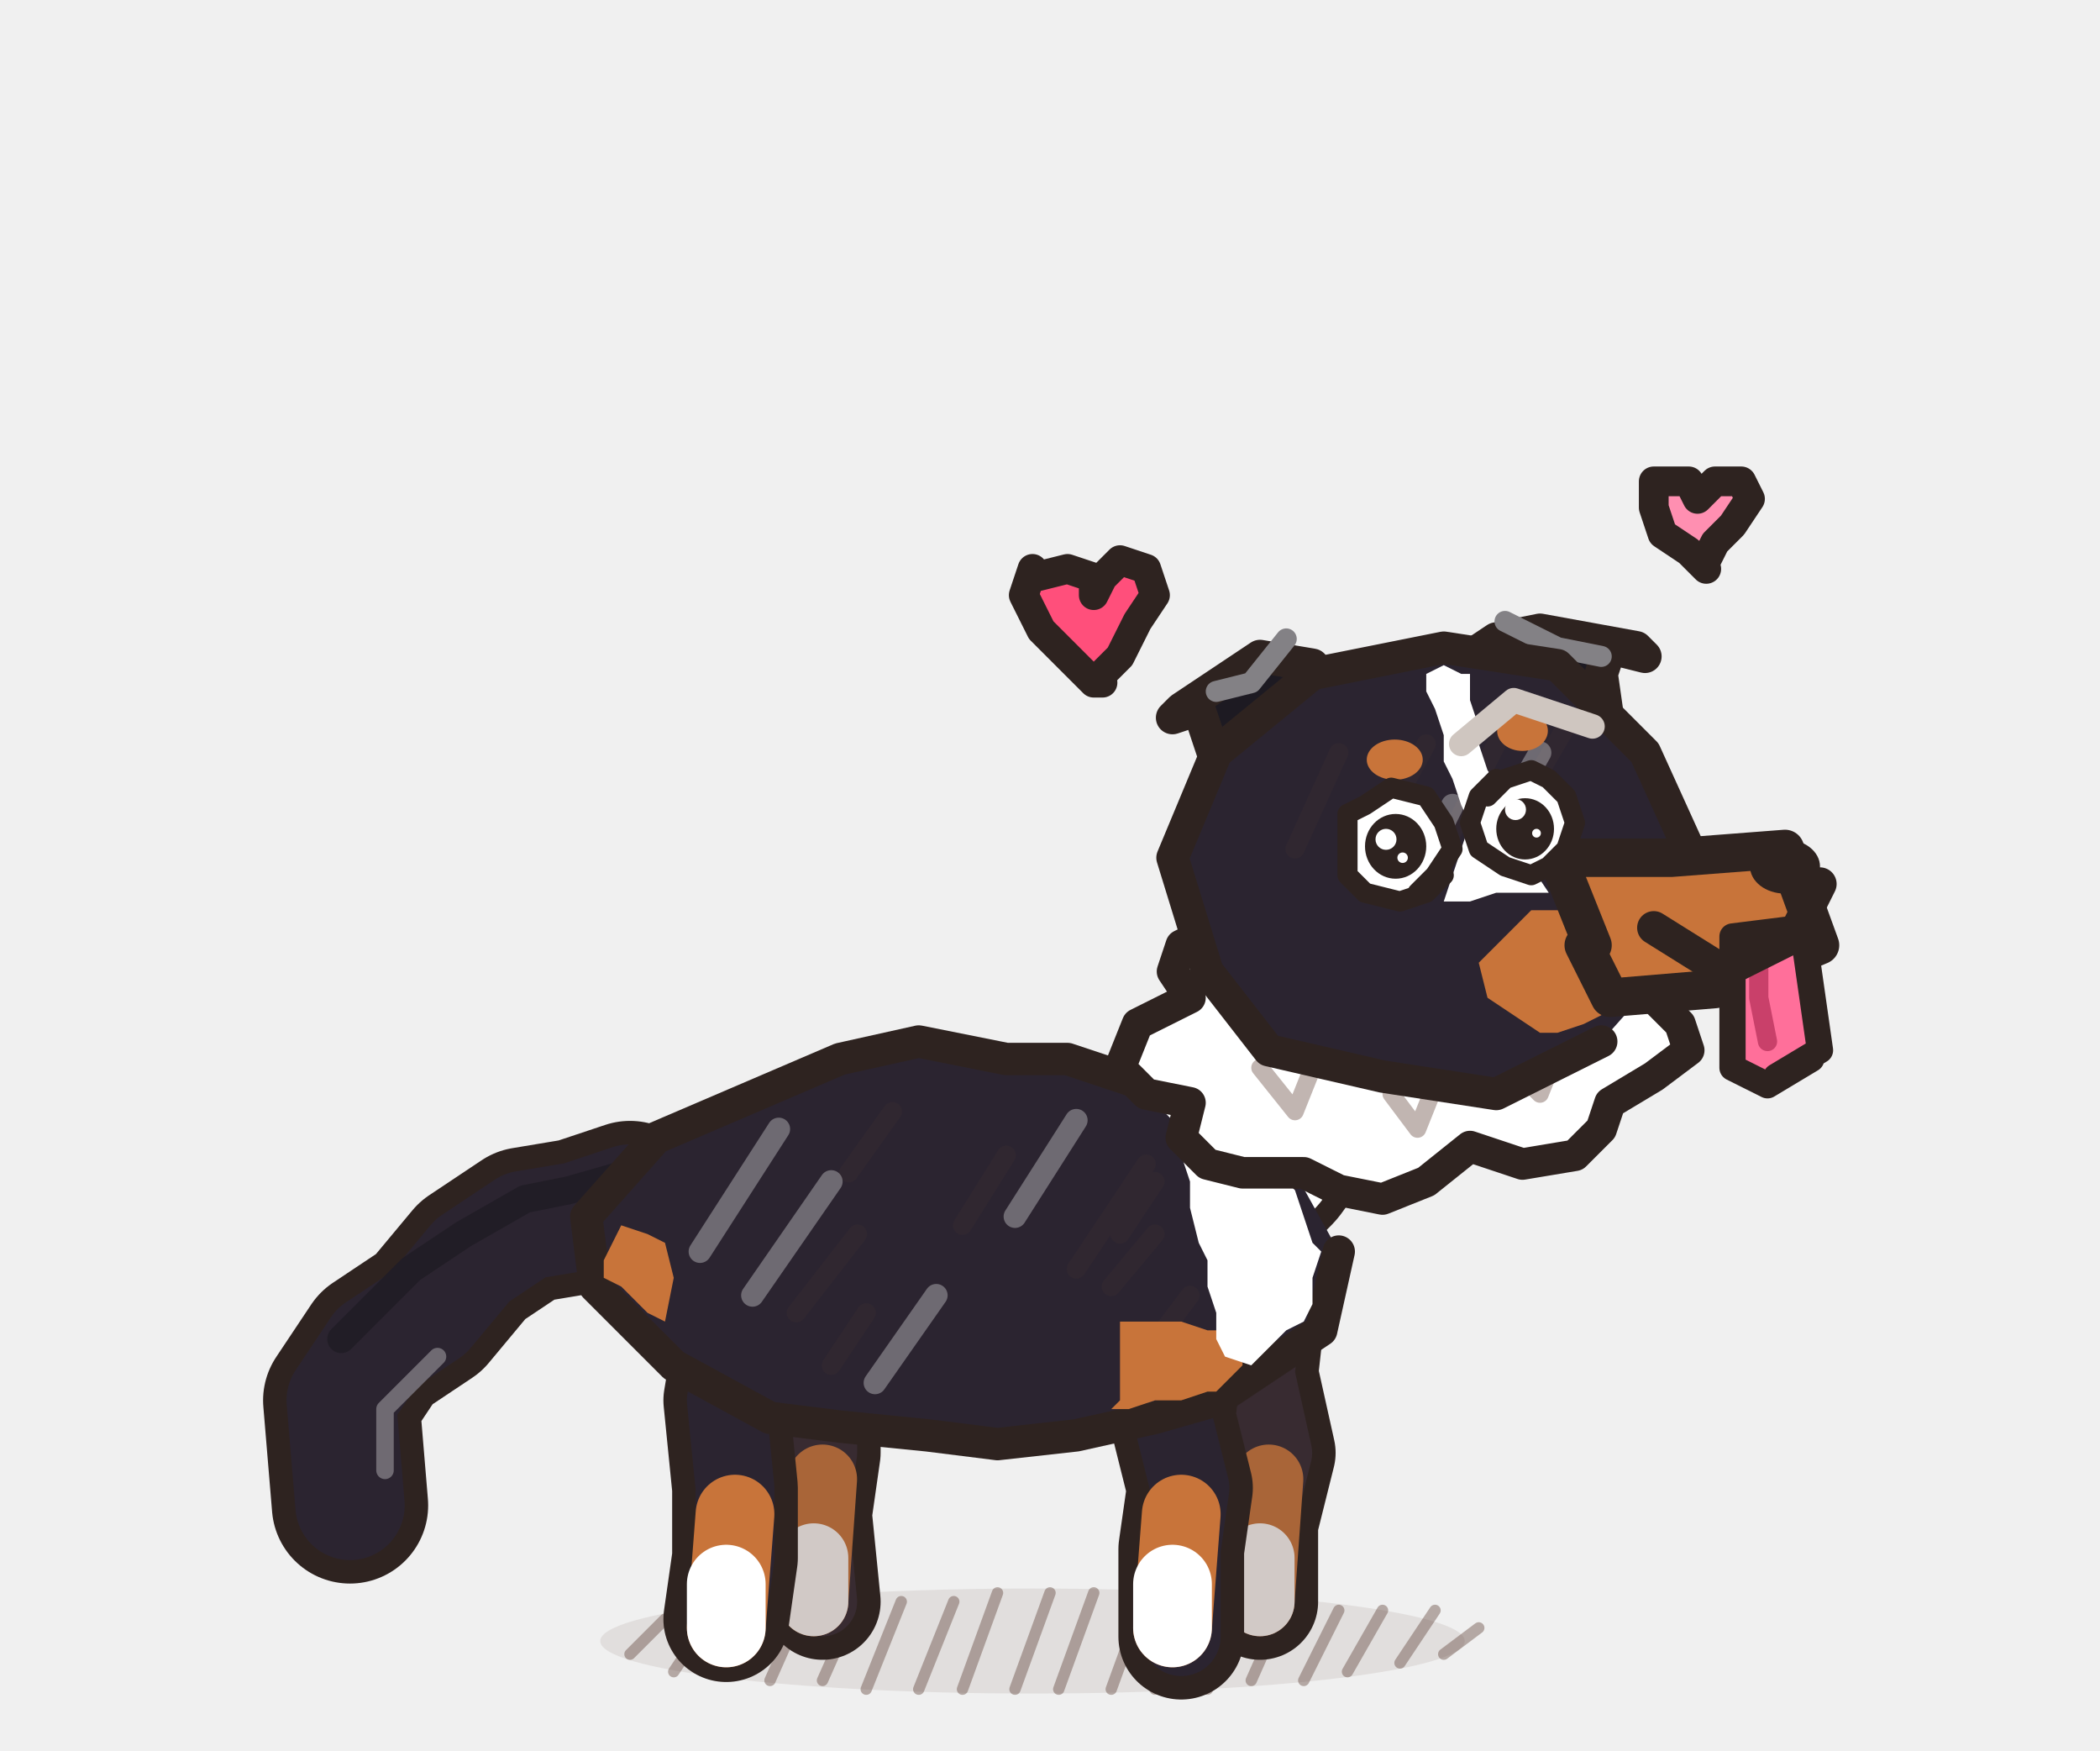
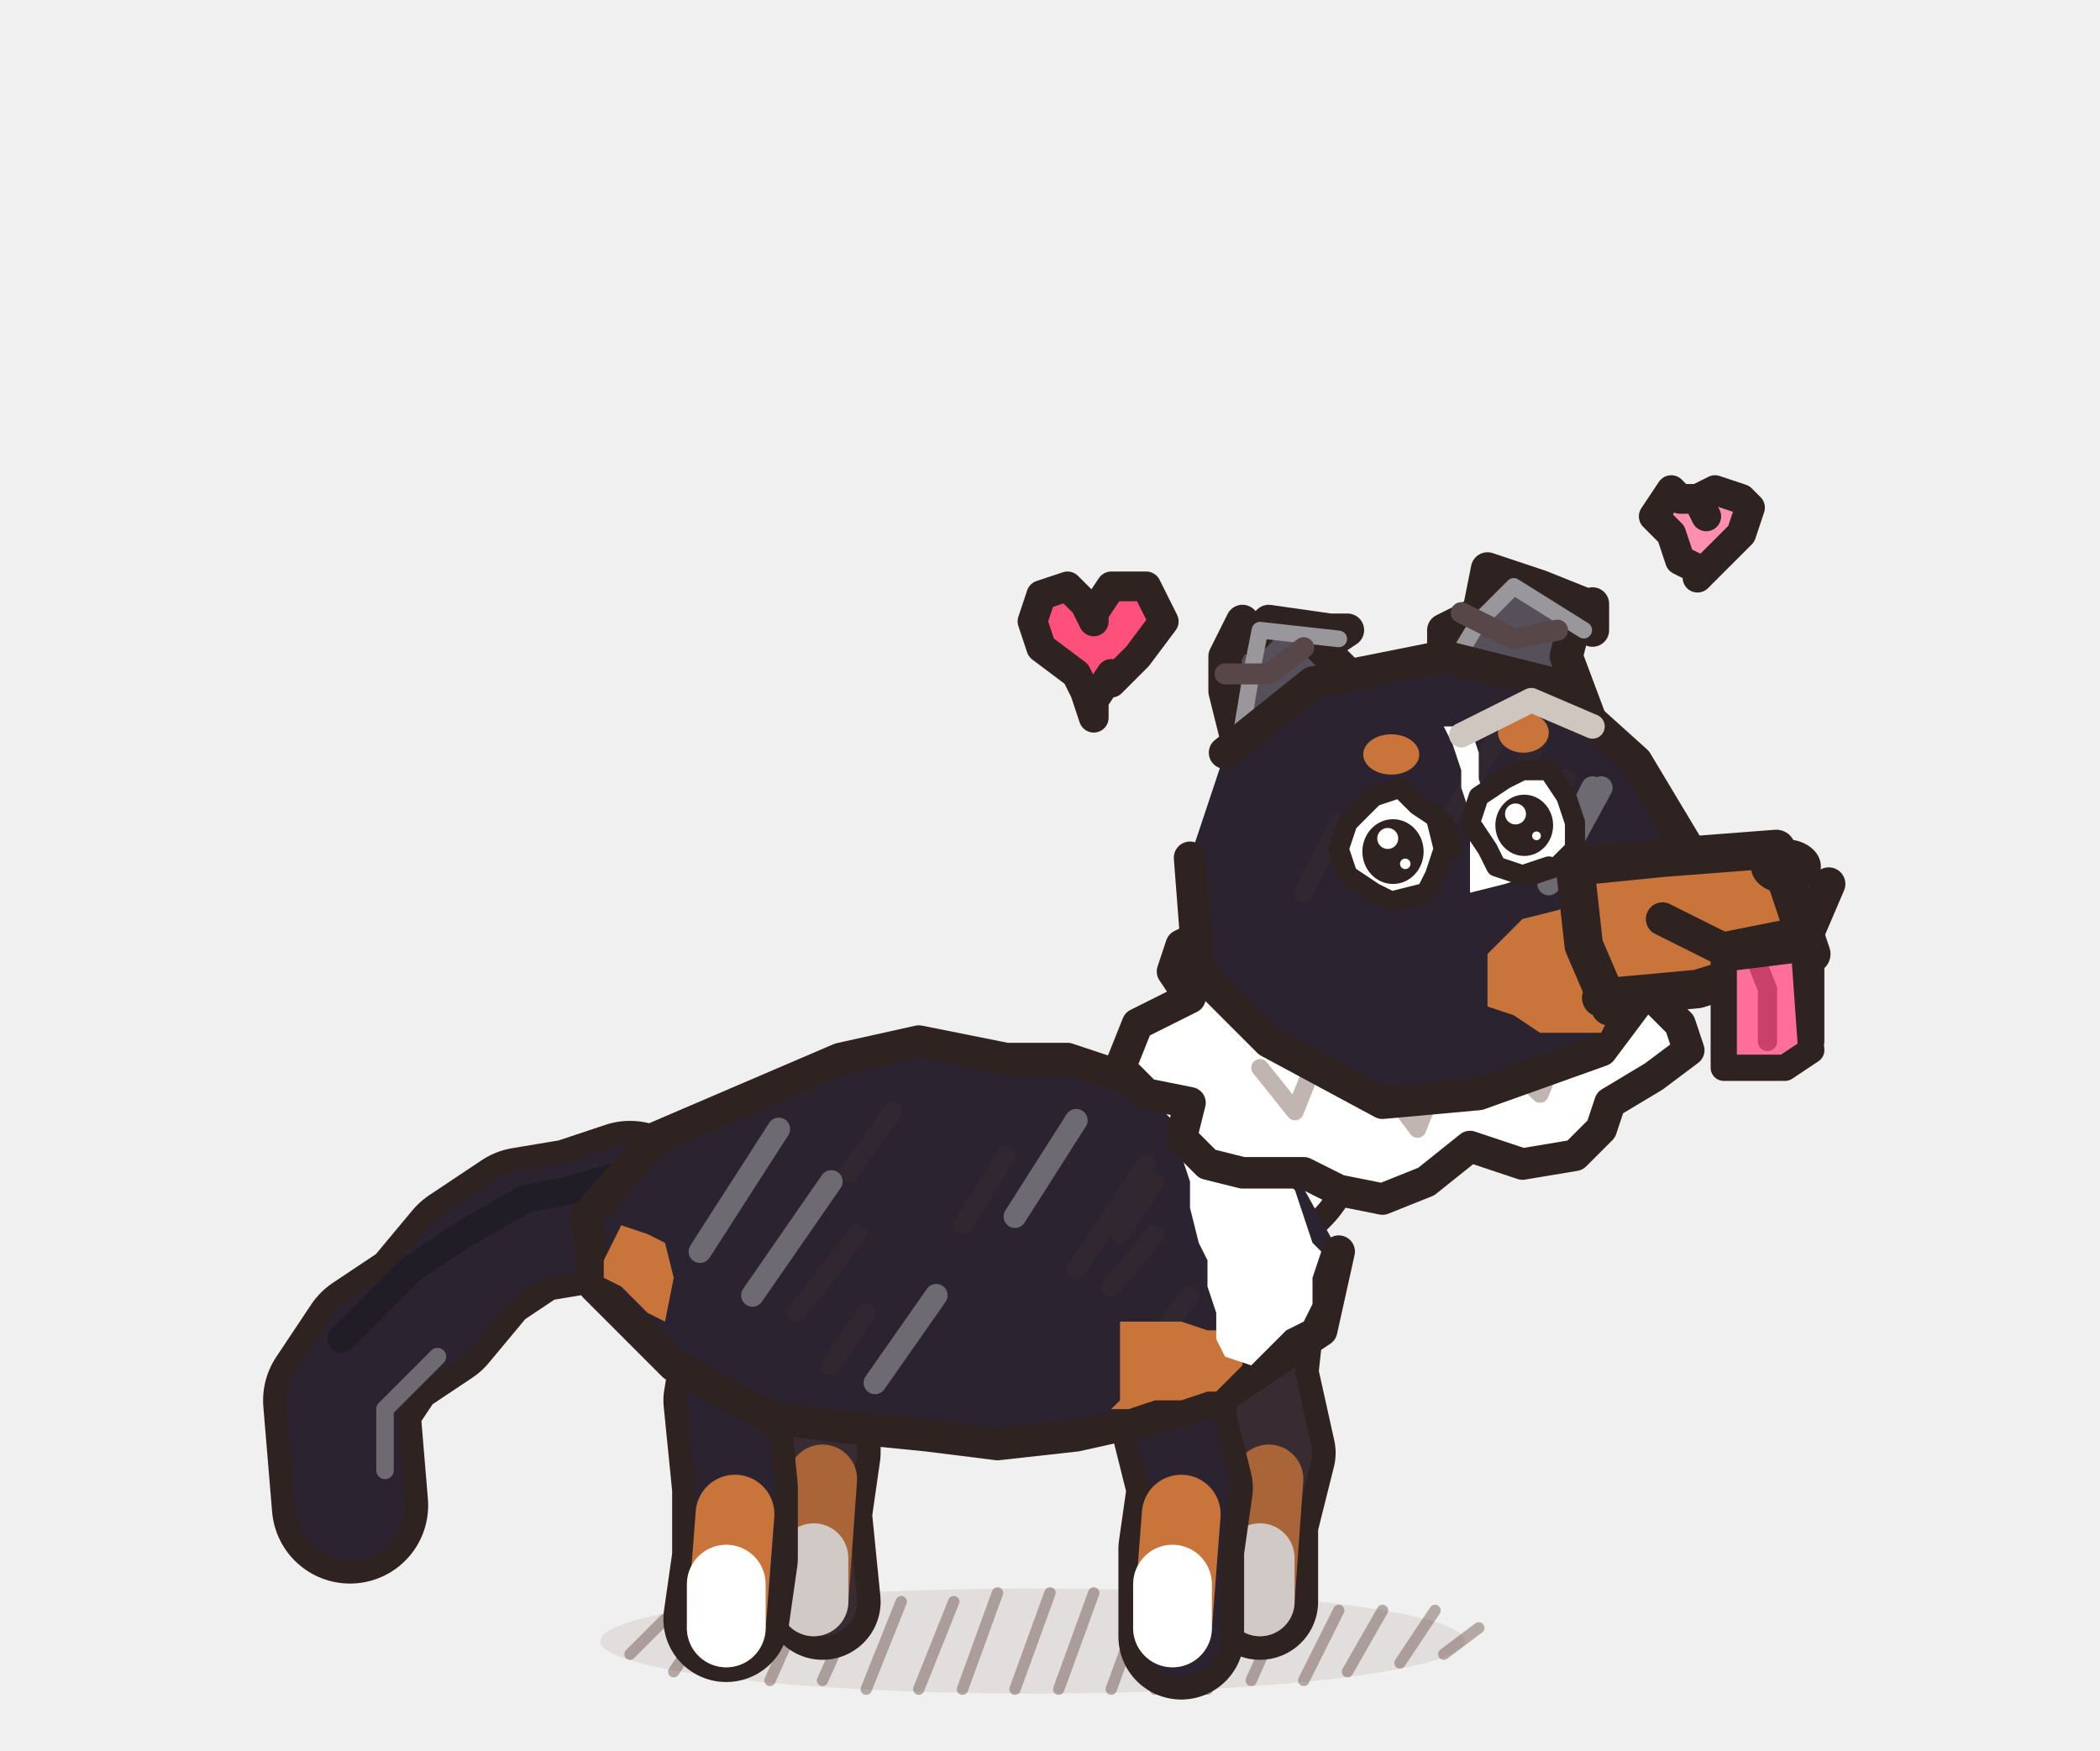
<svg xmlns="http://www.w3.org/2000/svg" width="240" height="200" class="pa-dog pa-pose-happy" viewBox="0 0 240 200" role="img" aria-label="Pavlova the Australian Shepherd, happy">
  <g>
    <ellipse cx="118" cy="187.5" rx="49.4" ry="6" fill="#5B3D32" opacity="0.1" />
    <path d="M72 189l4 -4M77 191l4 -6M83 191l4 -7M88 192l4 -9M94 192l4 -9M99 193l4 -10M105 193l4 -10M110 193l4 -11M116 193l4 -11M121 193l4 -11M127 193l4 -11M132 193l4 -10M138 193l4 -10M143 192l4 -9M149 192l4 -8M154 191l4 -7M160 190l4 -6M165 189l4 -3" stroke="#5B3D32" stroke-width="1.3" stroke-linecap="round" opacity="0.4" fill="none" />
    <g class="pa-d-f0">
      <path d="M72 137L66 139L60 140L54 144L49 150L43 154L39 160L40 172" fill="none" stroke="#2E2320" stroke-width="17.865" stroke-linecap="round" stroke-linejoin="round" />
      <path d="M72 137L66 139L60 140L54 144L49 150L43 154L39 160L40 172" fill="none" stroke="#2B2430" stroke-width="12.5" stroke-linecap="round" stroke-linejoin="round" />
      <path d="M72 134L65 136L60 137L53 141L47 145L43 149L39 153" fill="none" stroke="#211d26" stroke-width="3.2" stroke-linecap="round" stroke-linejoin="round" />
      <path d="M50 155L44 161L44 168" fill="none" stroke="#6f6a72" stroke-width="2" stroke-linecap="round" stroke-linejoin="round" />
      <g class="pa-d-leg pa-d-leg-FH">
        <path d="M94 149L94 156L94 166L93 173L94 183" fill="none" stroke="#2E2320" stroke-width="13.285" stroke-linecap="round" stroke-linejoin="round" />
        <path d="M94 149L94 156L94 166L93 173L94 183" fill="none" stroke="#382b31" stroke-width="7.92" stroke-linecap="round" stroke-linejoin="round" />
        <path d="M94 169L93 183" fill="none" stroke="#a96538" stroke-width="7.9" stroke-linecap="round" stroke-linejoin="round" />
        <path d="M93 178L93 183" fill="none" stroke="#d1c9c6" stroke-width="7.9" stroke-linecap="round" stroke-linejoin="round" />
      </g>
      <g class="pa-d-leg pa-d-leg-FF">
        <path d="M145 148L144 157L146 166L144 174L144 183" fill="none" stroke="#2E2320" stroke-width="13.285" stroke-linecap="round" stroke-linejoin="round" />
        <path d="M145 148L144 157L146 166L144 174L144 183" fill="none" stroke="#382b31" stroke-width="7.92" stroke-linecap="round" stroke-linejoin="round" />
        <path d="M145 169L144 183" fill="none" stroke="#a96538" stroke-width="7.9" stroke-linecap="round" stroke-linejoin="round" />
        <path d="M144 178L144 183" fill="none" stroke="#d1c9c6" stroke-width="7.9" stroke-linecap="round" stroke-linejoin="round" />
      </g>
      <g class="pa-d-leg pa-d-leg-NH">
        <path d="M84 154L83 160L84 170L84 178L83 185" fill="none" stroke="#2E2320" stroke-width="14.365" stroke-linecap="round" stroke-linejoin="round" />
        <path d="M84 154L83 160L84 170L84 178L83 185" fill="none" stroke="#2B2430" stroke-width="9" stroke-linecap="round" stroke-linejoin="round" />
        <path d="M84 173L83 186" fill="none" stroke="#C8743A" stroke-width="9" stroke-linecap="round" stroke-linejoin="round" />
        <path d="M83 181L83 186" fill="none" stroke="#FFFFFF" stroke-width="9" stroke-linecap="round" stroke-linejoin="round" />
      </g>
      <g class="pa-d-leg pa-d-leg-NF">
        <path d="M135 153L134 162L136 170L135 177L135 187" fill="none" stroke="#2E2320" stroke-width="14.365" stroke-linecap="round" stroke-linejoin="round" />
        <path d="M135 153L134 162L136 170L135 177L135 187" fill="none" stroke="#2B2430" stroke-width="9" stroke-linecap="round" stroke-linejoin="round" />
        <path d="M135 173L134 186" fill="none" stroke="#C8743A" stroke-width="9" stroke-linecap="round" stroke-linejoin="round" />
        <path d="M134 181L134 186" fill="none" stroke="#FFFFFF" stroke-width="9" stroke-linecap="round" stroke-linejoin="round" />
      </g>
      <path d="M138 136L143 131L148 124L153 117L160 110" fill="none" stroke="#2E2320" stroke-width="25.665" stroke-linecap="round" stroke-linejoin="round" />
      <path d="M138 136L143 131L148 124L153 117L160 110" fill="none" stroke="#FFFFFF" stroke-width="20.3" stroke-linecap="round" stroke-linejoin="round" />
      <path d="M153 143L151 152L139 160L132 162L123 164L114 165L106 164L96 163L88 162L77 156L68 147L67 139L75 130L89 124L96 121L105 119L115 121L122 121L137 126L148 134Z" fill="#2B2430" />
      <path d="M153 143L151 152L139 160L132 162L123 164L114 165L106 164L96 163L88 162L77 156L68 147L67 139L75 130L89 124L96 121L105 119L115 121L122 121L137 126L148 134" fill="none" stroke="#2E2320" stroke-width="3.7" stroke-linecap="round" stroke-linejoin="round" />
      <path d="M130 156L136 148M127 147L132 141M102 127L97 134M91 150L98 141M123 145L131 133M95 156L99 150M110 140L115 132M132 135L128 141" stroke="#362a30" stroke-width="2.2" stroke-linecap="round" opacity=".42" />
      <path d="M123 128L116 139M86 148L95 135M100 158L107 148M80 143L89 129" stroke="#fff" stroke-width="2.6" stroke-linecap="round" opacity=".32" />
      <path d="M128 151L132 151L135 151L138 152L141 152L142 154L142 156L142 156L141 157L141 157L139 159L138 159L135 160L132 160L129 161L126 161L127 161L128 160L128 157L128 154Z" fill="#C8743A" />
      <path d="M77 146L76 151L74 150L71 147L69 146L69 144L71 140L74 141L76 142Z" fill="#C8743A" />
      <path d="M133 127L136 128L139 130L142 132L144 133L147 135L148 136L149 139L150 142L151 143L150 146L150 149L149 151L147 152L145 154L144 155L143 156L140 155L139 153L139 150L138 147L138 144L137 142L136 138L136 135L135 132L135 129Z" fill="#FFFFFF" />
      <path d="M193 120L189 123L184 126L183 129L180 132L174 133L168 131L163 135L158 137L153 136L149 134L142 134L138 133L135 130L136 126L131 125L128 122L130 117L136 114L134 111L135 108L141 105L145 104L148 101L153 99L159 98L164 100L170 98L176 98L179 101L181 104L187 104L191 107L191 110L189 114L192 117Z" fill="#FFFFFF" />
      <path d="M193 120L189 123L184 126L183 129L180 132L174 133L168 131L163 135L158 137L153 136L149 134L142 134L138 133L135 130L136 126L131 125L128 122L130 117L136 114L134 111L135 108L141 105L145 104L148 101L153 99L159 98L164 100L170 98L176 98L179 101L181 104L187 104L191 107L191 110L189 114L192 117L193 120" fill="none" stroke="#2E2320" stroke-width="3.6" stroke-linecap="round" stroke-linejoin="round" />
      <path d="M144 122L148 127L150 122" fill="none" stroke="#c1b5b1" stroke-width="2" stroke-linecap="round" stroke-linejoin="round" />
      <path d="M159 125L162 129L164 124" fill="none" stroke="#c1b5b1" stroke-width="2" stroke-linecap="round" stroke-linejoin="round" />
      <path d="M172 121L176 125L178 120" fill="none" stroke="#c1b5b1" stroke-width="2" stroke-linecap="round" stroke-linejoin="round" />
-       <path d="M148 84L143 89L140 90L138 84L137 81L134 82L135 81L144 75L150 76L151 79Z" fill="#1D1A22" />
-       <path d="M148 84L143 89L140 90L138 84L137 81L134 82L135 81L144 75L150 76L151 79" fill="none" stroke="#2E2320" stroke-width="3.8" stroke-linecap="round" stroke-linejoin="round" />
-       <path d="M139 79L143 78L147 73" fill="none" stroke="#838185" stroke-width="2.4" stroke-linecap="round" stroke-linejoin="round" />
-       <path d="M184 74L183 77L184 84L178 84L169 81L168 75L171 73L176 72L187 74L188 75Z" fill="#1D1A22" />
-       <path d="M184 74L183 77L184 84L178 84L169 81L168 75L171 73L176 72L187 74L188 75L184 74" fill="none" stroke="#2E2320" stroke-width="3.8" stroke-linecap="round" stroke-linejoin="round" />
-       <path d="M172 71L178 74L183 75" fill="none" stroke="#838185" stroke-width="2.4" stroke-linecap="round" stroke-linejoin="round" />
-       <path d="M183 119L171 125L158 123L145 120L138 111L134 98L139 86L150 77L165 74L178 76L188 86L193 97L191 110Z" fill="#2B2430" />
-       <path d="M183 119L171 125L158 123L145 120L138 111L134 98L139 86L150 77L165 74L178 76L188 86L193 97L191 110" fill="none" stroke="#2E2320" stroke-width="3.7" stroke-linecap="round" stroke-linejoin="round" />
-       <path d="M166 95L173 81M163 85L157 96M172 95L179 83M148 97L153 86" stroke="#362a30" stroke-width="2.2" stroke-linecap="round" opacity=".42" />
-       <path d="M162 100L166 92M176 86L172 93" stroke="#fff" stroke-width="2.6" stroke-linecap="round" opacity=".32" />
-       <ellipse cx="159.4" cy="86.8" rx="3.2" ry="2.3" fill="#C8743A" />
-       <ellipse cx="174" cy="83.5" rx="2.9" ry="2.3" fill="#C8743A" />
-       <path d="M189 109L188 111L185 113L183 116L181 117L178 118L176 118L173 116L170 114L169 110L171 108L173 106L175 104L178 104L181 104L186 104L187 106Z" fill="#C8743A" />
-       <path d="M163 77L165 76L167 77L168 77L168 80L169 83L169 85L170 88L172 91L173 94L174 97L175 99L177 102L174 102L171 102L168 103L165 103L166 100L167 97L168 94L167 92L166 89L165 87L165 84L164 81L163 79Z" fill="#FFFFFF" />
-       <path d="M182 108L178 98L191 98L204 97L208 108L196 113L184 114Z" fill="#C8743A" />
-       <path d="M182 108L178 98L191 98L204 97L208 108L196 113L184 114L181 108" fill="none" stroke="#2E2320" stroke-width="4.4" stroke-linecap="round" stroke-linejoin="round" />
-       <path d="M165 100L163 102L160 103L156 102L154 100L154 97L154 93L156 92L159 90L163 91L165 94L166 97Z" fill="#FFFFFF" />
-       <path d="M165 100L163 102L160 103L156 102L154 100L154 97L154 93L156 92L159 90L163 91L165 94L166 97L164 100L162 102" fill="none" stroke="#2E2320" stroke-width="2.3" stroke-linecap="round" stroke-linejoin="round" />
-       <ellipse cx="159.5" cy="96.7" rx="3.5" ry="3.7" fill="#2E2320" />
-       <ellipse cx="158.4" cy="95.9" rx="1.2" ry="1.2" fill="#FFFFFF" />
-       <ellipse cx="160.3" cy="98" rx="0.6" ry="0.6" fill="#FFFFFF" />
-       <path d="M170 91L172 89L175 88L177 89L179 91L180 94L179 97L177 99L175 100L172 99L169 97L168 94Z" fill="#FFFFFF" />
-       <path d="M170 91L172 89L175 88L177 89L179 91L180 94L179 97L177 99L175 100L172 99L169 97L168 94L169 91L171 89" fill="none" stroke="#2E2320" stroke-width="2.3" stroke-linecap="round" stroke-linejoin="round" />
-       <ellipse cx="174.3" cy="94.7" rx="3.3" ry="3.5" fill="#2E2320" />
-       <ellipse cx="173.2" cy="92.5" rx="1.2" ry="1.2" fill="#FFFFFF" />
-       <ellipse cx="175.6" cy="95.2" rx="0.5" ry="0.5" fill="#FFFFFF" />
-       <path d="M167 85L173 80L182 83" fill="none" stroke="#CFC6C0" stroke-width="2.8" stroke-linecap="round" stroke-linejoin="round" />
-       <ellipse cx="204" cy="99" rx="4" ry="3.1" fill="#2E2320" />
-       <path d="M207 121L202 124L198 122L198 107L206 106Z" fill="#FF6F9A" />
-       <path d="M207 121L202 124L198 122L198 107L206 106L208 120L203 123" fill="none" stroke="#2E2320" stroke-width="3" stroke-linecap="round" stroke-linejoin="round" />
-       <path d="M201 109L201 114L202 119" fill="none" stroke="#C9406A" stroke-width="2.2" stroke-linecap="round" stroke-linejoin="round" />
-       <path d="M189 106L197 111L205 107L208 101" fill="none" stroke="#2E2320" stroke-width="3.8" stroke-linecap="round" stroke-linejoin="round" />
-       <path d="M118 66L122 65L125 66L125 68L126 66L128 64L131 65L132 68L130 71L128 75L125 78L126 78L125 78L122 75L119 72L117 68Z" fill="#FF4F7B" />
-       <path d="M118 66L122 65L125 66L125 68L126 66L128 64L131 65L132 68L130 71L128 75L125 78L126 78L125 78L122 75L119 72L117 68L118 65" fill="none" stroke="#2E2320" stroke-width="3.4" stroke-linecap="round" stroke-linejoin="round" />
-       <path d="M195 65L194 64L193 63L190 61L189 58L189 55L193 55L194 57L194 57L195 56L196 55L199 55L200 57L198 60L196 62L195 64Z" fill="#FF8FB1" />
-       <path d="M195 65L194 64L193 63L190 61L189 58L189 55L193 55L194 57L194 57L195 56L196 55L199 55L200 57L198 60L196 62L195 64L194 64" fill="none" stroke="#2E2320" stroke-width="3.4" stroke-linecap="round" stroke-linejoin="round" />
+       <path d="M143 73L145 71L152 72L154 72L151 74L152 75L156 79L153 84L146 88L142 87L140 79L140 75Z" fill="#55505A" />
+       <path d="M143 73L145 71L152 72L154 72L151 74L152 75L156 79L153 84L146 88L142 87L140 79L140 75L142 71" fill="none" stroke="#2E2320" stroke-width="3.8" stroke-linecap="round" stroke-linejoin="round" />
+       <path d="M142 90L142 83L143 77L144 72L153 73" fill="none" stroke="#99969c" stroke-width="1.9" stroke-linecap="round" stroke-linejoin="round" />
+       <path d="M140 77L145 77L149 74" fill="none" stroke="#584748" stroke-width="2.4" stroke-linecap="round" stroke-linejoin="round" />
+       <path d="M182 69L182 72L180 71L179 75L182 83L177 85L168 81L165 76L165 72L169 70L170 65L176 67Z" fill="#55505A" />
+       <path d="M182 69L182 72L180 71L179 75L182 83L177 85L168 81L165 76L165 72L169 70L170 65L176 67L181 69" fill="none" stroke="#2E2320" stroke-width="3.8" stroke-linecap="round" stroke-linejoin="round" />
+       <path d="M166 76L169 71L173 67L181 72" fill="none" stroke="#99969c" stroke-width="1.9" stroke-linecap="round" stroke-linejoin="round" />
+       <path d="M167 70L173 73L178 72" fill="none" stroke="#584748" stroke-width="2.4" stroke-linecap="round" stroke-linejoin="round" />
+       <path d="M140 86L150 78L165 75L177 78L187 87L193 97L192 108L183 120L169 125L158 126L145 119L137 111L136 98Z" fill="#2B2430" />
+       <path d="M140 86L150 78L165 75L177 78L187 87L193 97L192 108L183 120L169 125L158 126L145 119L137 111L136 98" fill="none" stroke="#2E2320" stroke-width="3.7" stroke-linecap="round" stroke-linejoin="round" />
+       <path d="M166 93L173 81M174 97L179 89M149 102L153 94M176 84L169 98" stroke="#362a30" stroke-width="2.2" stroke-linecap="round" opacity=".42" />
+       <path d="M182 90L178 98M183 90L177 101" stroke="#fff" stroke-width="2.6" stroke-linecap="round" opacity=".32" />
+       <ellipse cx="159" cy="86.2" rx="3.2" ry="2.3" fill="#C8743A" />
+       <ellipse cx="174.1" cy="83.7" rx="2.9" ry="2.3" fill="#C8743A" />
+       <path d="M188 110L187 112L186 113L184 116L183 118L179 118L176 118L173 116L170 115L170 112L170 109L172 107L174 105L178 104L181 103L184 104L187 106Z" fill="#C8743A" />
+       <path d="M165 83L168 83L169 86L169 89L170 92L170 95L173 98L175 100L172 101L168 102L168 99L168 96L168 93L167 90L167 88L166 85Z" fill="#FFFFFF" />
+       <path d="M184 115L181 108L180 99L190 98L203 97L207 109L194 113Z" fill="#C8743A" />
+       <path d="M184 115L181 108L180 99L190 98L203 97L207 109L194 113L183 114" fill="none" stroke="#2E2320" stroke-width="4.4" stroke-linecap="round" stroke-linejoin="round" />
+       <path d="M164 93L165 97L164 100L163 102L159 103L157 102L154 100L153 97L154 94L157 91L160 90L162 92Z" fill="#FFFFFF" />
+       <path d="M164 93L165 97L164 100L163 102L159 103L157 102L154 100L153 97L154 94L157 91L160 90L162 92L165 94L166 97" fill="none" stroke="#2E2320" stroke-width="2.3" stroke-linecap="round" stroke-linejoin="round" />
+       <ellipse cx="159.2" cy="97.3" rx="3.5" ry="3.7" fill="#2E2320" />
+       <ellipse cx="158.6" cy="95.8" rx="1.2" ry="1.2" fill="#FFFFFF" />
+       <ellipse cx="160.6" cy="98.7" rx="0.6" ry="0.6" fill="#FFFFFF" />
+       <path d="M177 99L174 100L171 99L170 97L168 94L169 91L172 89L174 88L177 88L179 91L180 94L180 97Z" fill="#FFFFFF" />
+       <path d="M177 99L174 100L171 99L170 97L168 94L169 91L172 89L174 88L177 88L179 91L180 94L180 97L178 99L175 100" fill="none" stroke="#2E2320" stroke-width="2.3" stroke-linecap="round" stroke-linejoin="round" />
+       <ellipse cx="174.2" cy="94.3" rx="3.3" ry="3.5" fill="#2E2320" />
+       <ellipse cx="173.2" cy="93" rx="1.2" ry="1.2" fill="#FFFFFF" />
+       <ellipse cx="175.6" cy="95.5" rx="0.5" ry="0.5" fill="#FFFFFF" />
+       <path d="M167 84L175 80L182 83" fill="none" stroke="#CFC6C0" stroke-width="2.8" stroke-linecap="round" stroke-linejoin="round" />
+       <ellipse cx="204.1" cy="99" rx="4" ry="3.1" fill="#2E2320" />
+       <path d="M206 106L207 120L204 122L197 122L197 108Z" fill="#FF6F9A" />
+       <path d="M206 106L207 120L204 122L197 122L197 108L207 106L207 119" fill="none" stroke="#2E2320" stroke-width="3" stroke-linecap="round" stroke-linejoin="round" />
+       <path d="M200 108L202 113L202 119" fill="none" stroke="#C9406A" stroke-width="2.2" stroke-linecap="round" stroke-linejoin="round" />
+       <path d="M190 105L198 109L206 108L209 101" fill="none" stroke="#2E2320" stroke-width="3.8" stroke-linecap="round" stroke-linejoin="round" />
+       <path d="M127 77L125 80L125 82L124 79L123 77L119 74L118 71L119 68L122 67L124 69L125 71L125 70L127 67L131 67L133 71L130 75Z" fill="#FF4F7B" />
+       <path d="M127 77L125 80L125 82L124 79L123 77L119 74L118 71L119 68L122 67L124 69L125 71L125 70L127 67L131 67L133 71L130 75L127 78" fill="none" stroke="#2E2320" stroke-width="3.4" stroke-linecap="round" stroke-linejoin="round" />
+       <path d="M194 65L194 65L192 64L191 61L189 59L191 56L192 57L194 57L195 59L194 57L196 56L199 57L200 58L199 61L196 64L194 66Z" fill="#FF8FB1" />
+       <path d="M194 65L194 65L192 64L191 61L189 59L191 56L192 57L194 57L195 59L194 57L196 56L199 57L200 58L199 61L196 64L194 66" fill="none" stroke="#2E2320" stroke-width="3.4" stroke-linecap="round" stroke-linejoin="round" />
    </g>
  </g>
</svg>
